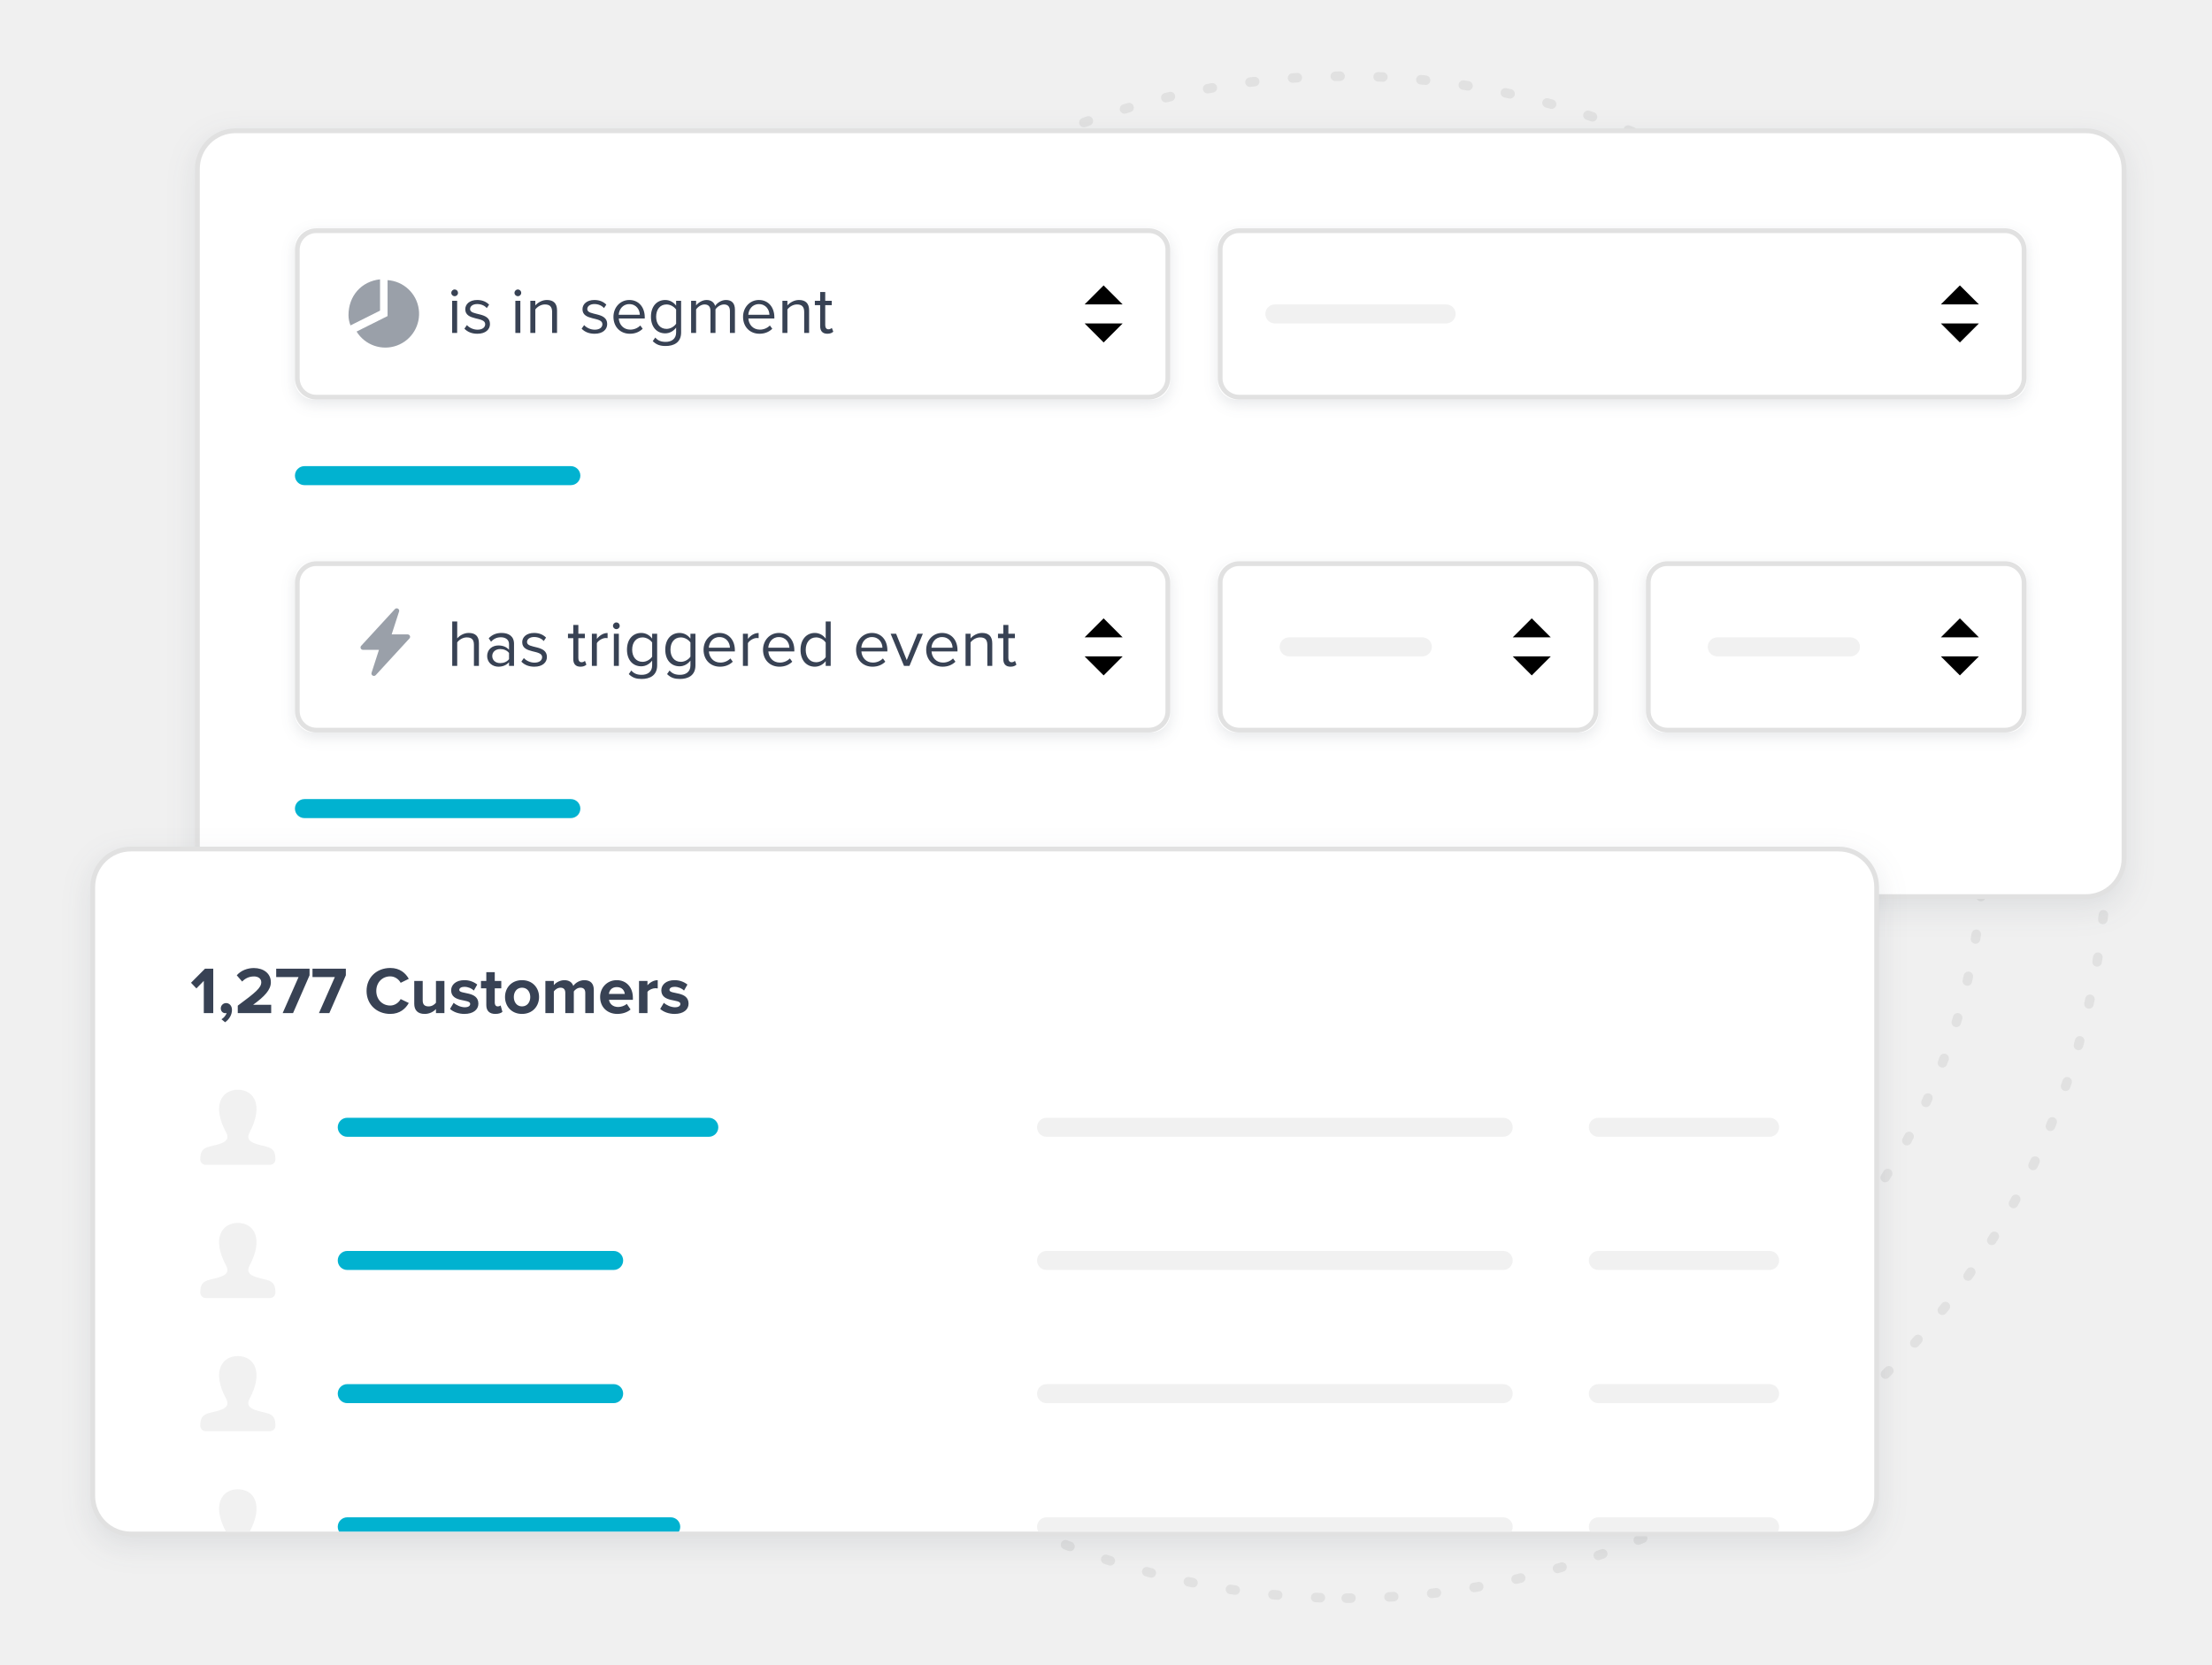
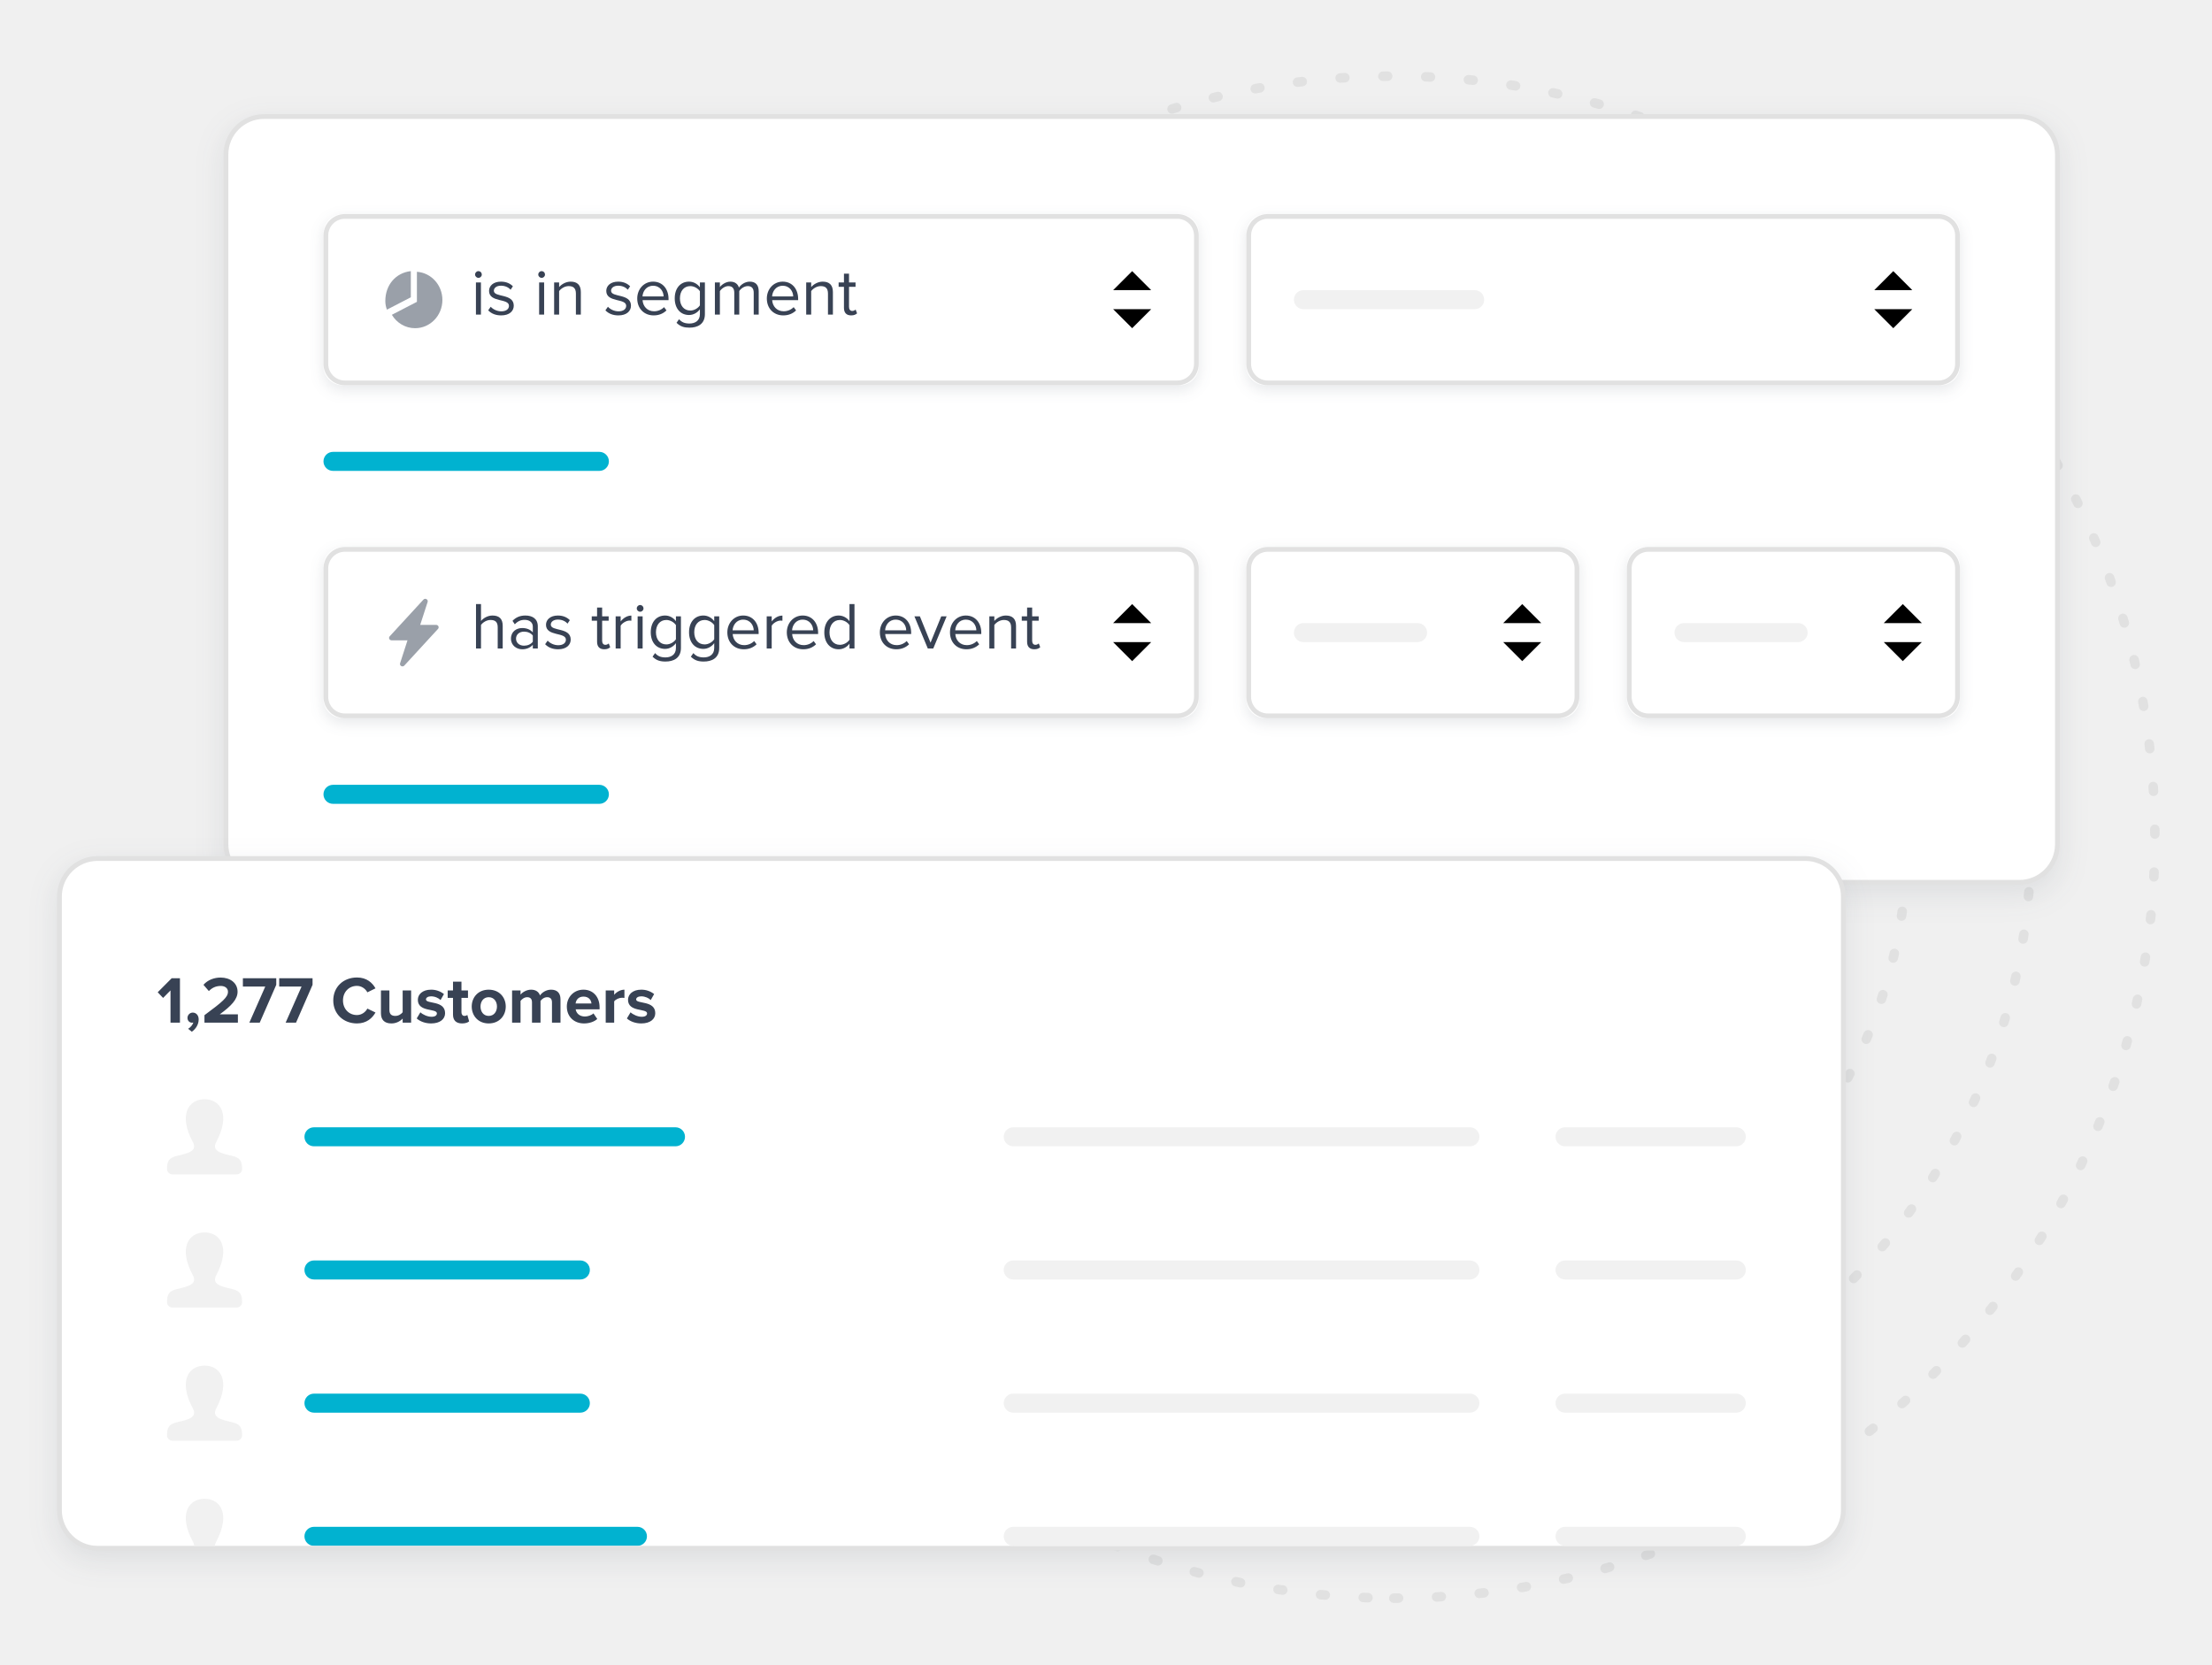
<svg xmlns="http://www.w3.org/2000/svg" xmlns:xlink="http://www.w3.org/1999/xlink" width="465" height="350" viewBox="0 0 465 350">
  <defs>
-     <rect id="b" width="404" height="160" x="0" y="0" rx="8" />
-     <filter id="a" width="105.4%" height="113.8%" x="-2.7%" y="-5.6%" filterUnits="objectBoundingBox">
+     <rect id="b" width="384" height="160" x="0" y="0" rx="8" />
+     <filter id="a" width="105.7%" height="113.8%" x="-2.9%" y="-5.6%" filterUnits="objectBoundingBox">
      <feMorphology in="SourceAlpha" operator="dilate" radius="1" result="shadowSpreadOuter1" />
      <feOffset dy="2" in="shadowSpreadOuter1" result="shadowOffsetOuter1" />
      <feGaussianBlur in="shadowOffsetOuter1" result="shadowBlurOuter1" stdDeviation="3" />
      <feComposite in="shadowBlurOuter1" in2="SourceAlpha" operator="out" result="shadowBlurOuter1" />
      <feColorMatrix in="shadowBlurOuter1" values="0 0 0 0 0.208 0 0 0 0 0.259 0 0 0 0 0.329 0 0 0 0.101 0" />
    </filter>
    <rect id="d" width="184" height="36" x="0" y="0" rx="4" />
    <filter id="c" width="105.4%" height="127.8%" x="-2.7%" y="-11.1%" filterUnits="objectBoundingBox">
      <feOffset dy="1" in="SourceAlpha" result="shadowOffsetOuter1" />
      <feGaussianBlur in="shadowOffsetOuter1" result="shadowBlurOuter1" stdDeviation="1.5" />
      <feComposite in="shadowBlurOuter1" in2="SourceAlpha" operator="out" result="shadowBlurOuter1" />
      <feColorMatrix in="shadowBlurOuter1" values="0 0 0 0 0.208 0 0 0 0 0.259 0 0 0 0 0.329 0 0 0 0.12 0" />
    </filter>
-     <rect id="f" width="80" height="36" x="0" y="0" rx="4" />
-     <filter id="e" width="112.5%" height="127.8%" x="-6.2%" y="-11.1%" filterUnits="objectBoundingBox">
+     <rect id="f" width="70" height="36" x="0" y="0" rx="4" />
+     <filter id="e" width="114.3%" height="127.8%" x="-7.1%" y="-11.1%" filterUnits="objectBoundingBox">
      <feOffset dy="1" in="SourceAlpha" result="shadowOffsetOuter1" />
      <feGaussianBlur in="shadowOffsetOuter1" result="shadowBlurOuter1" stdDeviation="1.5" />
      <feComposite in="shadowBlurOuter1" in2="SourceAlpha" operator="out" result="shadowBlurOuter1" />
      <feColorMatrix in="shadowBlurOuter1" values="0 0 0 0 0.208 0 0 0 0 0.259 0 0 0 0 0.329 0 0 0 0.12 0" />
    </filter>
-     <rect id="h" width="80" height="36" x="0" y="0" rx="4" />
-     <filter id="g" width="112.5%" height="127.8%" x="-6.2%" y="-11.1%" filterUnits="objectBoundingBox">
+     <rect id="h" width="70" height="36" x="0" y="0" rx="4" />
+     <filter id="g" width="114.3%" height="127.8%" x="-7.1%" y="-11.1%" filterUnits="objectBoundingBox">
      <feOffset dy="1" in="SourceAlpha" result="shadowOffsetOuter1" />
      <feGaussianBlur in="shadowOffsetOuter1" result="shadowBlurOuter1" stdDeviation="1.5" />
      <feComposite in="shadowBlurOuter1" in2="SourceAlpha" operator="out" result="shadowBlurOuter1" />
      <feColorMatrix in="shadowBlurOuter1" values="0 0 0 0 0.208 0 0 0 0 0.259 0 0 0 0 0.329 0 0 0 0.12 0" />
    </filter>
    <rect id="j" width="184" height="36" x="0" y="0" rx="4" />
    <filter id="i" width="105.4%" height="127.8%" x="-2.7%" y="-11.1%" filterUnits="objectBoundingBox">
      <feOffset dy="1" in="SourceAlpha" result="shadowOffsetOuter1" />
      <feGaussianBlur in="shadowOffsetOuter1" result="shadowBlurOuter1" stdDeviation="1.5" />
      <feComposite in="shadowBlurOuter1" in2="SourceAlpha" operator="out" result="shadowBlurOuter1" />
      <feColorMatrix in="shadowBlurOuter1" values="0 0 0 0 0.208 0 0 0 0 0.259 0 0 0 0 0.329 0 0 0 0.12 0" />
    </filter>
-     <rect id="l" width="170" height="36" x="0" y="0" rx="4" />
-     <filter id="k" width="105.9%" height="127.8%" x="-2.9%" y="-11.1%" filterUnits="objectBoundingBox">
+     <rect id="l" width="150" height="36" x="0" y="0" rx="4" />
+     <filter id="k" width="106.7%" height="127.8%" x="-3.3%" y="-11.1%" filterUnits="objectBoundingBox">
      <feOffset dy="1" in="SourceAlpha" result="shadowOffsetOuter1" />
      <feGaussianBlur in="shadowOffsetOuter1" result="shadowBlurOuter1" stdDeviation="1.5" />
      <feComposite in="shadowBlurOuter1" in2="SourceAlpha" operator="out" result="shadowBlurOuter1" />
      <feColorMatrix in="shadowBlurOuter1" values="0 0 0 0 0.208 0 0 0 0 0.259 0 0 0 0 0.329 0 0 0 0.12 0" />
    </filter>
-     <rect id="m" width="374" height="143" x="0" y="0" rx="8" />
-     <filter id="n" width="105.9%" height="115.4%" x="-2.9%" y="-6.3%" filterUnits="objectBoundingBox">
+     <rect id="m" width="374" height="144" x="0" y="0" rx="8" />
+     <filter id="n" width="105.9%" height="115.3%" x="-2.9%" y="-6.2%" filterUnits="objectBoundingBox">
      <feMorphology in="SourceAlpha" operator="dilate" radius="1" result="shadowSpreadOuter1" />
      <feOffset dy="2" in="shadowSpreadOuter1" result="shadowOffsetOuter1" />
      <feGaussianBlur in="shadowOffsetOuter1" result="shadowBlurOuter1" stdDeviation="3" />
      <feComposite in="shadowBlurOuter1" in2="SourceAlpha" operator="out" result="shadowBlurOuter1" />
      <feColorMatrix in="shadowBlurOuter1" values="0 0 0 0 0.208 0 0 0 0 0.259 0 0 0 0 0.329 0 0 0 0.101 0" />
    </filter>
  </defs>
  <g fill="none" fill-rule="evenodd">
    <g stroke="#E1E1E1" stroke-dasharray="1 8" stroke-linecap="round" stroke-linejoin="round" stroke-width="2">
-       <path d="M283 336c88.366 0 160-71.634 160-160S371.366 16 283 16 123 87.634 123 176s71.634 160 160 160z" />
-       <path d="M283 310c74.006 0 134-59.994 134-134S357.006 42 283 42s-134 59.994-134 134 59.994 134 134 134z" />
-       <path d="M283 284c59.647 0 108-48.353 108-108S342.647 68 283 68s-108 48.353-108 108 48.353 108 108 108z" />
-       <path d="M283 258c45.287 0 82-36.713 82-82s-36.713-82-82-82-82 36.713-82 82 36.713 82 82 82z" />
+       <path d="M293 336c88.366 0 160-71.634 160-160S381.366 16 293 16 133 87.634 133 176s71.634 160 160 160z" />
+       <path d="M293 310c74.006 0 134-59.994 134-134S367.006 42 293 42s-134 59.994-134 134 59.994 134 134 134z" />
+       <path d="M293 284c59.647 0 108-48.353 108-108S352.647 68 293 68s-108 48.353-108 108 48.353 108 108 108z" />
+       <path d="M293 258c45.287 0 82-36.713 82-82s-36.713-82-82-82-82 36.713-82 82 36.713 82 82 82z" />
    </g>
-     <g transform="translate(42 28)">
+     <g transform="translate(48 25)">
      <use fill="#000" filter="url(#a)" xlink:href="#b" />
-       <rect width="405" height="161" x="-.5" y="-.5" fill="#FFF" stroke="#E1E1E1" rx="8" />
+       <rect width="385" height="161" x="-.5" y="-.5" fill="#FFF" stroke="#E1E1E1" rx="8" />
      <g transform="translate(20 90)">
        <use fill="#000" filter="url(#c)" xlink:href="#d" />
        <rect width="183" height="35" x=".5" y=".5" fill="#FFF" stroke="#E1E1E1" stroke-linejoin="square" rx="4" />
-         <path fill="#384254" fill-rule="nonzero" d="M34.114 22v-4.942c.392-.546 1.176-1.05 1.988-1.05.924 0 1.526.336 1.526 1.54V22h1.05v-4.774c0-1.47-.742-2.156-2.156-2.156-1.022 0-1.946.574-2.408 1.148v-3.556h-1.05V22h1.05zm8.652.168c.91 0 1.694-.322 2.24-.938V22h1.05v-4.648c0-1.638-1.176-2.282-2.618-2.282-1.106 0-1.974.364-2.702 1.12l.49.728c.602-.658 1.26-.938 2.072-.938.98 0 1.708.518 1.708 1.414v1.218c-.546-.616-1.316-.91-2.24-.91-1.148 0-2.352.7-2.352 2.226 0 1.47 1.218 2.24 2.352 2.24zm.392-.756c-.994 0-1.68-.616-1.68-1.484 0-.854.686-1.47 1.68-1.47.728 0 1.442.28 1.848.826v1.288c-.406.56-1.12.84-1.848.84zm7.168.756c1.736 0 2.646-.91 2.646-2.044 0-2.632-4.186-1.666-4.186-3.136 0-.602.574-1.064 1.498-1.064.882 0 1.61.364 2.016.854l.49-.728c-.532-.546-1.344-.98-2.506-.98-1.61 0-2.506.882-2.506 1.946 0 2.506 4.186 1.498 4.186 3.136 0 .672-.574 1.162-1.61 1.162-.924 0-1.778-.448-2.226-.966l-.532.756c.686.714 1.61 1.064 2.73 1.064zm9.702 0c.602 0 .98-.182 1.246-.434l-.308-.798a.994.994 0 0 1-.714.294c-.448 0-.672-.364-.672-.868v-4.2h1.372v-.924H59.58V13.39h-1.064v1.848h-1.12v.924h1.12v4.424c0 1.008.504 1.582 1.512 1.582zM63.472 22v-4.788c.308-.546 1.19-1.078 1.848-1.078.154 0 .28.014.406.028v-1.078c-.924 0-1.708.532-2.254 1.232v-1.078h-1.05V22h1.05zm4.102-7.728c.392 0 .7-.308.7-.7a.705.705 0 0 0-.7-.714.717.717 0 0 0-.714.714c0 .392.322.7.714.7zM68.092 22v-6.762h-1.05V22h1.05zm4.816 2.744c1.652 0 3.234-.7 3.234-2.842v-6.664h-1.05v1.022c-.546-.742-1.372-1.19-2.282-1.19-1.778 0-3.01 1.344-3.01 3.514 0 2.184 1.246 3.5 3.01 3.5.952 0 1.778-.518 2.282-1.204v1.022c0 1.428-1.064 1.974-2.184 1.974-.966 0-1.638-.252-2.198-.91l-.532.756c.812.798 1.596 1.022 2.73 1.022zm.168-3.598c-1.372 0-2.184-1.078-2.184-2.562 0-1.498.812-2.576 2.184-2.576.826 0 1.638.504 2.016 1.078v2.968c-.378.588-1.19 1.092-2.016 1.092zm7.882 3.598c1.652 0 3.234-.7 3.234-2.842v-6.664h-1.05v1.022c-.546-.742-1.372-1.19-2.282-1.19-1.778 0-3.01 1.344-3.01 3.514 0 2.184 1.246 3.5 3.01 3.5.952 0 1.778-.518 2.282-1.204v1.022c0 1.428-1.064 1.974-2.184 1.974-.966 0-1.638-.252-2.198-.91l-.532.756c.812.798 1.596 1.022 2.73 1.022zm.168-3.598c-1.372 0-2.184-1.078-2.184-2.562 0-1.498.812-2.576 2.184-2.576.826 0 1.638.504 2.016 1.078v2.968c-.378.588-1.19 1.092-2.016 1.092zm8.232 1.022c1.092 0 2.002-.378 2.688-1.05l-.504-.686a2.943 2.943 0 0 1-2.1.868c-1.456 0-2.338-1.064-2.422-2.338h5.46v-.266c0-2.03-1.204-3.626-3.248-3.626-1.932 0-3.332 1.582-3.332 3.542 0 2.114 1.442 3.556 3.458 3.556zm2.086-3.99h-4.438c.056-1.022.77-2.24 2.212-2.24 1.54 0 2.212 1.246 2.226 2.24zM95.224 22v-4.788c.308-.546 1.19-1.078 1.848-1.078.154 0 .28.014.406.028v-1.078c-.924 0-1.708.532-2.254 1.232v-1.078h-1.05V22h1.05zm6.636.168c1.092 0 2.002-.378 2.688-1.05l-.504-.686a2.943 2.943 0 0 1-2.1.868c-1.456 0-2.338-1.064-2.422-2.338h5.46v-.266c0-2.03-1.204-3.626-3.248-3.626-1.932 0-3.332 1.582-3.332 3.542 0 2.114 1.442 3.556 3.458 3.556zm2.086-3.99h-4.438c.056-1.022.77-2.24 2.212-2.24 1.54 0 2.212 1.246 2.226 2.24zm5.348 3.99c.952 0 1.778-.49 2.282-1.176V22h1.05v-9.338h-1.05v3.598c-.546-.742-1.372-1.19-2.282-1.19-1.764 0-3.01 1.386-3.01 3.556 0 2.198 1.246 3.542 3.01 3.542zm.266-.938c-1.372 0-2.184-1.106-2.184-2.604s.812-2.618 2.184-2.618c.826 0 1.652.504 2.016 1.092v3.052c-.364.588-1.19 1.078-2.016 1.078zm11.858.938c1.092 0 2.002-.378 2.688-1.05l-.504-.686a2.943 2.943 0 0 1-2.1.868c-1.456 0-2.338-1.064-2.422-2.338h5.46v-.266c0-2.03-1.204-3.626-3.248-3.626-1.932 0-3.332 1.582-3.332 3.542 0 2.114 1.442 3.556 3.458 3.556zm2.086-3.99h-4.438c.056-1.022.77-2.24 2.212-2.24 1.54 0 2.212 1.246 2.226 2.24zM129.188 22l2.814-6.762h-1.134l-2.254 5.544-2.24-5.544h-1.148L128.04 22h1.148zm6.972.168c1.092 0 2.002-.378 2.688-1.05l-.504-.686a2.943 2.943 0 0 1-2.1.868c-1.456 0-2.338-1.064-2.422-2.338h5.46v-.266c0-2.03-1.204-3.626-3.248-3.626-1.932 0-3.332 1.582-3.332 3.542 0 2.114 1.442 3.556 3.458 3.556zm2.086-3.99h-4.438c.056-1.022.77-2.24 2.212-2.24 1.54 0 2.212 1.246 2.226 2.24zm3.78 3.822v-4.942c.406-.546 1.176-1.05 2.002-1.05.91 0 1.526.364 1.526 1.568V22h1.036v-4.746c0-1.47-.742-2.184-2.142-2.184-1.022 0-1.946.574-2.422 1.148v-.98h-1.05V22h1.05zm8.4.168c.602 0 .98-.182 1.246-.434l-.308-.798a.994.994 0 0 1-.714.294c-.448 0-.672-.364-.672-.868v-4.2h1.372v-.924h-1.372V13.39h-1.064v1.848h-1.12v.924h1.12v4.424c0 1.008.504 1.582 1.512 1.582z" />
-         <path fill="#9AA0A9" fill-rule="nonzero" d="M24.077 16.222c.3-.327.062-.845-.388-.845h-3.355l1.56-4.82c.168-.52-.512-.897-.886-.49l-7.085 7.71c-.3.328-.062.846.388.846h3.353l-1.557 4.82c-.169.52.511.897.885.49l7.085-7.71z" />
+         <path fill="#384254" fill-rule="nonzero" d="M33.114 21.338v-4.942c.392-.546 1.176-1.05 1.988-1.05.924 0 1.526.336 1.526 1.54v4.452h1.05v-4.774c0-1.47-.742-2.156-2.156-2.156-1.022 0-1.946.574-2.408 1.148V12h-1.05v9.338h1.05zm8.652.168c.91 0 1.694-.322 2.24-.938v.77h1.05V16.69c0-1.638-1.176-2.282-2.618-2.282-1.106 0-1.974.364-2.702 1.12l.49.728c.602-.658 1.26-.938 2.072-.938.98 0 1.708.518 1.708 1.414v1.218c-.546-.616-1.316-.91-2.24-.91-1.148 0-2.352.7-2.352 2.226 0 1.47 1.218 2.24 2.352 2.24zm.392-.756c-.994 0-1.68-.616-1.68-1.484 0-.854.686-1.47 1.68-1.47.728 0 1.442.28 1.848.826v1.288c-.406.56-1.12.84-1.848.84zm7.168.756c1.736 0 2.646-.91 2.646-2.044 0-2.632-4.186-1.666-4.186-3.136 0-.602.574-1.064 1.498-1.064.882 0 1.61.364 2.016.854l.49-.728c-.532-.546-1.344-.98-2.506-.98-1.61 0-2.506.882-2.506 1.946 0 2.506 4.186 1.498 4.186 3.136 0 .672-.574 1.162-1.61 1.162-.924 0-1.778-.448-2.226-.966l-.532.756c.686.714 1.61 1.064 2.73 1.064zm9.702 0c.602 0 .98-.182 1.246-.434l-.308-.798a.994.994 0 0 1-.714.294c-.448 0-.672-.364-.672-.868v-4.2h1.372v-.924H58.58v-1.848h-1.064v1.848h-1.12v.924h1.12v4.424c0 1.008.504 1.582 1.512 1.582zm3.444-.168V16.55c.308-.546 1.19-1.078 1.848-1.078.154 0 .28.014.406.028v-1.078c-.924 0-1.708.532-2.254 1.232v-1.078h-1.05v6.762h1.05zm4.102-7.728c.392 0 .7-.308.7-.7a.705.705 0 0 0-.7-.714.717.717 0 0 0-.714.714c0 .392.322.7.714.7zm.518 7.728v-6.762h-1.05v6.762h1.05zm4.816 2.744c1.652 0 3.234-.7 3.234-2.842v-6.664h-1.05v1.022c-.546-.742-1.372-1.19-2.282-1.19-1.778 0-3.01 1.344-3.01 3.514 0 2.184 1.246 3.5 3.01 3.5.952 0 1.778-.518 2.282-1.204v1.022c0 1.428-1.064 1.974-2.184 1.974-.966 0-1.638-.252-2.198-.91l-.532.756c.812.798 1.596 1.022 2.73 1.022zm.168-3.598c-1.372 0-2.184-1.078-2.184-2.562 0-1.498.812-2.576 2.184-2.576.826 0 1.638.504 2.016 1.078v2.968c-.378.588-1.19 1.092-2.016 1.092zm7.882 3.598c1.652 0 3.234-.7 3.234-2.842v-6.664h-1.05v1.022c-.546-.742-1.372-1.19-2.282-1.19-1.778 0-3.01 1.344-3.01 3.514 0 2.184 1.246 3.5 3.01 3.5.952 0 1.778-.518 2.282-1.204v1.022c0 1.428-1.064 1.974-2.184 1.974-.966 0-1.638-.252-2.198-.91l-.532.756c.812.798 1.596 1.022 2.73 1.022zm.168-3.598c-1.372 0-2.184-1.078-2.184-2.562 0-1.498.812-2.576 2.184-2.576.826 0 1.638.504 2.016 1.078v2.968c-.378.588-1.19 1.092-2.016 1.092zm8.232 1.022c1.092 0 2.002-.378 2.688-1.05l-.504-.686a2.943 2.943 0 0 1-2.1.868c-1.456 0-2.338-1.064-2.422-2.338h5.46v-.266c0-2.03-1.204-3.626-3.248-3.626-1.932 0-3.332 1.582-3.332 3.542 0 2.114 1.442 3.556 3.458 3.556zm2.086-3.99h-4.438c.056-1.022.77-2.24 2.212-2.24 1.54 0 2.212 1.246 2.226 2.24zm3.78 3.822V16.55c.308-.546 1.19-1.078 1.848-1.078.154 0 .28.014.406.028v-1.078c-.924 0-1.708.532-2.254 1.232v-1.078h-1.05v6.762h1.05zm6.636.168c1.092 0 2.002-.378 2.688-1.05l-.504-.686a2.943 2.943 0 0 1-2.1.868c-1.456 0-2.338-1.064-2.422-2.338h5.46v-.266c0-2.03-1.204-3.626-3.248-3.626-1.932 0-3.332 1.582-3.332 3.542 0 2.114 1.442 3.556 3.458 3.556zm2.086-3.99h-4.438c.056-1.022.77-2.24 2.212-2.24 1.54 0 2.212 1.246 2.226 2.24zm5.348 3.99c.952 0 1.778-.49 2.282-1.176v1.008h1.05V12h-1.05v3.598c-.546-.742-1.372-1.19-2.282-1.19-1.764 0-3.01 1.386-3.01 3.556 0 2.198 1.246 3.542 3.01 3.542zm.266-.938c-1.372 0-2.184-1.106-2.184-2.604s.812-2.618 2.184-2.618c.826 0 1.652.504 2.016 1.092v3.052c-.364.588-1.19 1.078-2.016 1.078zm11.858.938c1.092 0 2.002-.378 2.688-1.05l-.504-.686a2.943 2.943 0 0 1-2.1.868c-1.456 0-2.338-1.064-2.422-2.338h5.46v-.266c0-2.03-1.204-3.626-3.248-3.626-1.932 0-3.332 1.582-3.332 3.542 0 2.114 1.442 3.556 3.458 3.556zm2.086-3.99h-4.438c.056-1.022.77-2.24 2.212-2.24 1.54 0 2.212 1.246 2.226 2.24zm5.684 3.822l2.814-6.762h-1.134l-2.254 5.544-2.24-5.544h-1.148l2.814 6.762h1.148zm6.972.168c1.092 0 2.002-.378 2.688-1.05l-.504-.686a2.943 2.943 0 0 1-2.1.868c-1.456 0-2.338-1.064-2.422-2.338h5.46v-.266c0-2.03-1.204-3.626-3.248-3.626-1.932 0-3.332 1.582-3.332 3.542 0 2.114 1.442 3.556 3.458 3.556zm2.086-3.99h-4.438c.056-1.022.77-2.24 2.212-2.24 1.54 0 2.212 1.246 2.226 2.24zm3.78 3.822v-4.942c.406-.546 1.176-1.05 2.002-1.05.91 0 1.526.364 1.526 1.568v4.424h1.036v-4.746c0-1.47-.742-2.184-2.142-2.184-1.022 0-1.946.574-2.422 1.148v-.98h-1.05v6.762h1.05zm8.4.168c.602 0 .98-.182 1.246-.434l-.308-.798a.994.994 0 0 1-.714.294c-.448 0-.672-.364-.672-.868v-4.2h1.372v-.924h-1.372v-1.848h-1.064v1.848h-1.12v.924h1.12v4.424c0 1.008.504 1.582 1.512 1.582z" />
+         <path d="M10 9h18v18H10z" />
+         <path fill="#9AA0A9" fill-rule="nonzero" d="M24.077 17.222c.3-.327.062-.845-.388-.845h-3.355l1.56-4.82c.168-.52-.512-.897-.886-.49l-7.085 7.71c-.3.328-.062.846.388.846h3.353l-1.557 4.82c-.169.52.511.897.885.49l7.085-7.71z" />
        <path d="M170 12l4 4h-8zm4 8l-4 4-4-4z" fill="#000" />
        <g transform="translate(194)">
          <use fill="#000" filter="url(#e)" xlink:href="#f" />
-           <rect width="79" height="35" x=".5" y=".5" fill="#FFF" stroke="#E1E1E1" stroke-linejoin="square" rx="4" />
-           <rect width="32" height="4" x="13" y="16" fill="#F1F1F1" rx="2" />
-           <path d="M66 12l4 4h-8zm4 8l-4 4-4-4z" fill="#000" />
+           <rect width="69" height="35" x=".5" y=".5" fill="#FFF" stroke="#E1E1E1" stroke-linejoin="square" rx="4" />
+           <rect width="28" height="4" x="10" y="16" fill="#F1F1F1" rx="2" />
+           <path d="M58 12l4 4h-8zm4 8l-4 4-4-4z" fill="#000" />
        </g>
-         <g transform="translate(284)">
+         <g transform="translate(274)">
          <use fill="#000" filter="url(#g)" xlink:href="#h" />
-           <rect width="79" height="35" x=".5" y=".5" fill="#FFF" stroke="#E1E1E1" stroke-linejoin="square" rx="4" />
-           <rect width="32" height="4" x="13" y="16" fill="#F1F1F1" rx="2" />
-           <path d="M66 12l4 4h-8zm4 8l-4 4-4-4z" fill="#000" />
+           <rect width="69" height="35" x=".5" y=".5" fill="#FFF" stroke="#E1E1E1" stroke-linejoin="square" rx="4" />
+           <rect width="28" height="4" x="10" y="16" fill="#F1F1F1" rx="2" />
+           <path d="M58 12l4 4h-8zm4 8l-4 4-4-4z" fill="#000" />
        </g>
        <rect width="60" height="4" fill="#01B2D0" rx="2" transform="translate(0 50)" />
      </g>
      <g transform="translate(20 20)">
        <use fill="#000" filter="url(#i)" xlink:href="#j" />
        <rect width="183" height="35" x=".5" y=".5" fill="#FFF" stroke="#E1E1E1" stroke-linejoin="square" rx="4" />
-         <path fill="#384254" fill-rule="nonzero" d="M33.582 14.272c.392 0 .7-.308.7-.7a.705.705 0 0 0-.7-.714.717.717 0 0 0-.714.714c0 .392.322.7.714.7zM34.1 22v-6.762h-1.05V22h1.05zm4.256.168c1.736 0 2.646-.91 2.646-2.044 0-2.632-4.186-1.666-4.186-3.136 0-.602.574-1.064 1.498-1.064.882 0 1.61.364 2.016.854l.49-.728c-.532-.546-1.344-.98-2.506-.98-1.61 0-2.506.882-2.506 1.946 0 2.506 4.186 1.498 4.186 3.136 0 .672-.574 1.162-1.61 1.162-.924 0-1.778-.448-2.226-.966l-.532.756c.686.714 1.61 1.064 2.73 1.064zm8.512-7.896c.392 0 .7-.308.7-.7a.705.705 0 0 0-.7-.714.717.717 0 0 0-.714.714c0 .392.322.7.714.7zM47.386 22v-6.762h-1.05V22h1.05zm3.15 0v-4.942c.406-.546 1.176-1.05 2.002-1.05.91 0 1.526.364 1.526 1.568V22H55.1v-4.746c0-1.47-.742-2.184-2.142-2.184-1.022 0-1.946.574-2.422 1.148v-.98h-1.05V22h1.05zm12.46.168c1.736 0 2.646-.91 2.646-2.044 0-2.632-4.186-1.666-4.186-3.136 0-.602.574-1.064 1.498-1.064.882 0 1.61.364 2.016.854l.49-.728c-.532-.546-1.344-.98-2.506-.98-1.61 0-2.506.882-2.506 1.946 0 2.506 4.186 1.498 4.186 3.136 0 .672-.574 1.162-1.61 1.162-.924 0-1.778-.448-2.226-.966l-.532.756c.686.714 1.61 1.064 2.73 1.064zm7.42 0c1.092 0 2.002-.378 2.688-1.05l-.504-.686a2.943 2.943 0 0 1-2.1.868c-1.456 0-2.338-1.064-2.422-2.338h5.46v-.266c0-2.03-1.204-3.626-3.248-3.626-1.932 0-3.332 1.582-3.332 3.542 0 2.114 1.442 3.556 3.458 3.556zm2.086-3.99h-4.438c.056-1.022.77-2.24 2.212-2.24 1.54 0 2.212 1.246 2.226 2.24zm5.446 6.566c1.652 0 3.234-.7 3.234-2.842v-6.664h-1.05v1.022c-.546-.742-1.372-1.19-2.282-1.19-1.778 0-3.01 1.344-3.01 3.514 0 2.184 1.246 3.5 3.01 3.5.952 0 1.778-.518 2.282-1.204v1.022c0 1.428-1.064 1.974-2.184 1.974-.966 0-1.638-.252-2.198-.91l-.532.756c.812.798 1.596 1.022 2.73 1.022zm.168-3.598c-1.372 0-2.184-1.078-2.184-2.562 0-1.498.812-2.576 2.184-2.576.826 0 1.638.504 2.016 1.078v2.968c-.378.588-1.19 1.092-2.016 1.092zm6.216.854v-4.942c.364-.546 1.092-1.05 1.778-1.05.896 0 1.246.546 1.246 1.4V22h1.05v-4.956c.35-.546 1.092-1.036 1.792-1.036.882 0 1.246.546 1.246 1.4V22h1.05v-4.886c0-1.358-.658-2.044-1.89-2.044-.98 0-1.89.644-2.268 1.26-.196-.7-.784-1.26-1.806-1.26-1.008 0-1.904.714-2.198 1.148v-.98h-1.05V22h1.05zm13.328.168c1.092 0 2.002-.378 2.688-1.05l-.504-.686a2.943 2.943 0 0 1-2.1.868c-1.456 0-2.338-1.064-2.422-2.338h5.46v-.266c0-2.03-1.204-3.626-3.248-3.626-1.932 0-3.332 1.582-3.332 3.542 0 2.114 1.442 3.556 3.458 3.556zm2.086-3.99h-4.438c.056-1.022.77-2.24 2.212-2.24 1.54 0 2.212 1.246 2.226 2.24zm3.78 3.822v-4.942c.406-.546 1.176-1.05 2.002-1.05.91 0 1.526.364 1.526 1.568V22h1.036v-4.746c0-1.47-.742-2.184-2.142-2.184-1.022 0-1.946.574-2.422 1.148v-.98h-1.05V22h1.05zm8.4.168c.602 0 .98-.182 1.246-.434l-.308-.798a.994.994 0 0 1-.714.294c-.448 0-.672-.364-.672-.868v-4.2h1.372v-.924h-1.372V13.39h-1.064v1.848h-1.12v.924h1.12v4.424c0 1.008.504 1.582 1.512 1.582z" />
-         <path fill="#9AA0A9" d="M19.474 10.895a7.099 7.099 0 1 1-6.514 10.813l6.514-3.257v-7.556zm-1.582-.168v6.581l-6.21 3.106a5.818 5.818 0 0 1-.422-2.158c0-4.075 2.732-7.106 6.632-7.529z" />
+         <path fill="#384254" fill-rule="nonzero" d="M32.582 13.414c.392 0 .7-.308.7-.7a.705.705 0 0 0-.7-.714.717.717 0 0 0-.714.714c0 .392.322.7.714.7zm.518 7.728V14.38h-1.05v6.762h1.05zm4.256.168c1.736 0 2.646-.91 2.646-2.044 0-2.632-4.186-1.666-4.186-3.136 0-.602.574-1.064 1.498-1.064.882 0 1.61.364 2.016.854l.49-.728c-.532-.546-1.344-.98-2.506-.98-1.61 0-2.506.882-2.506 1.946 0 2.506 4.186 1.498 4.186 3.136 0 .672-.574 1.162-1.61 1.162-.924 0-1.778-.448-2.226-.966l-.532.756c.686.714 1.61 1.064 2.73 1.064zm8.512-7.896c.392 0 .7-.308.7-.7a.705.705 0 0 0-.7-.714.717.717 0 0 0-.714.714c0 .392.322.7.714.7zm.518 7.728V14.38h-1.05v6.762h1.05zm3.15 0V16.2c.406-.546 1.176-1.05 2.002-1.05.91 0 1.526.364 1.526 1.568v4.424H54.1v-4.746c0-1.47-.742-2.184-2.142-2.184-1.022 0-1.946.574-2.422 1.148v-.98h-1.05v6.762h1.05zm12.46.168c1.736 0 2.646-.91 2.646-2.044 0-2.632-4.186-1.666-4.186-3.136 0-.602.574-1.064 1.498-1.064.882 0 1.61.364 2.016.854l.49-.728c-.532-.546-1.344-.98-2.506-.98-1.61 0-2.506.882-2.506 1.946 0 2.506 4.186 1.498 4.186 3.136 0 .672-.574 1.162-1.61 1.162-.924 0-1.778-.448-2.226-.966l-.532.756c.686.714 1.61 1.064 2.73 1.064zm7.42 0c1.092 0 2.002-.378 2.688-1.05l-.504-.686a2.943 2.943 0 0 1-2.1.868c-1.456 0-2.338-1.064-2.422-2.338h5.46v-.266c0-2.03-1.204-3.626-3.248-3.626-1.932 0-3.332 1.582-3.332 3.542 0 2.114 1.442 3.556 3.458 3.556zm2.086-3.99h-4.438c.056-1.022.77-2.24 2.212-2.24 1.54 0 2.212 1.246 2.226 2.24zm5.446 6.566c1.652 0 3.234-.7 3.234-2.842V14.38h-1.05v1.022c-.546-.742-1.372-1.19-2.282-1.19-1.778 0-3.01 1.344-3.01 3.514 0 2.184 1.246 3.5 3.01 3.5.952 0 1.778-.518 2.282-1.204v1.022c0 1.428-1.064 1.974-2.184 1.974-.966 0-1.638-.252-2.198-.91l-.532.756c.812.798 1.596 1.022 2.73 1.022zm.168-3.598c-1.372 0-2.184-1.078-2.184-2.562 0-1.498.812-2.576 2.184-2.576.826 0 1.638.504 2.016 1.078v2.968c-.378.588-1.19 1.092-2.016 1.092zm6.216.854V16.2c.364-.546 1.092-1.05 1.778-1.05.896 0 1.246.546 1.246 1.4v4.592h1.05v-4.956c.35-.546 1.092-1.036 1.792-1.036.882 0 1.246.546 1.246 1.4v4.592h1.05v-4.886c0-1.358-.658-2.044-1.89-2.044-.98 0-1.89.644-2.268 1.26-.196-.7-.784-1.26-1.806-1.26-1.008 0-1.904.714-2.198 1.148v-.98h-1.05v6.762h1.05zm13.328.168c1.092 0 2.002-.378 2.688-1.05l-.504-.686a2.943 2.943 0 0 1-2.1.868c-1.456 0-2.338-1.064-2.422-2.338h5.46v-.266c0-2.03-1.204-3.626-3.248-3.626-1.932 0-3.332 1.582-3.332 3.542 0 2.114 1.442 3.556 3.458 3.556zm2.086-3.99h-4.438c.056-1.022.77-2.24 2.212-2.24 1.54 0 2.212 1.246 2.226 2.24zm3.78 3.822V16.2c.406-.546 1.176-1.05 2.002-1.05.91 0 1.526.364 1.526 1.568v4.424h1.036v-4.746c0-1.47-.742-2.184-2.142-2.184-1.022 0-1.946.574-2.422 1.148v-.98h-1.05v6.762h1.05zm8.4.168c.602 0 .98-.182 1.246-.434l-.308-.798a.994.994 0 0 1-.714.294c-.448 0-.672-.364-.672-.868v-4.2h1.372v-.924h-1.372v-1.848h-1.064v1.848h-1.12v.924h1.12v4.424c0 1.008.504 1.582 1.512 1.582z" />
+         <path fill="#9AA0A9" d="M19.643 12.14c2.991.204 5.357 2.778 5.357 5.923C25 21.343 22.43 24 19.26 24c-2.064 0-3.874-1.126-4.885-2.817l5.268-2.723v-6.32zm-1.28-.14v5.504L13.341 20.1A5.011 5.011 0 0 1 13 18.296c0-3.408 2.209-5.943 5.363-6.296z" />
        <path d="M170 12l4 4h-8zm4 8l-4 4-4-4z" fill="#000" />
        <rect width="60" height="4" fill="#01B2D0" rx="2" transform="translate(0 50)" />
        <g transform="translate(194)">
          <use fill="#000" filter="url(#k)" xlink:href="#l" />
-           <rect width="169" height="35" x=".5" y=".5" fill="#FFF" stroke="#E1E1E1" stroke-linejoin="square" rx="4" />
+           <rect width="149" height="35" x=".5" y=".5" fill="#FFF" stroke="#E1E1E1" stroke-linejoin="square" rx="4" />
          <rect width="40" height="4" x="10" y="16" fill="#F1F1F1" rx="2" />
-           <path d="M156 12l4 4h-8zm4 8l-4 4-4-4z" fill="#000" />
+           <path d="M136 12l4 4h-8zm4 8l-4 4-4-4z" fill="#000" />
        </g>
      </g>
    </g>
-     <g transform="translate(20 179)">
+     <g transform="translate(13 181)">
      <mask id="o" fill="#fff">
        <use xlink:href="#m" />
      </mask>
      <use fill="#000" filter="url(#n)" xlink:href="#m" />
-       <rect width="375" height="144" x="-.5" y="-.5" fill="#FFF" stroke="#E1E1E1" rx="8" />
+       <rect width="375" height="145" x="-.5" y="-.5" fill="#FFF" stroke="#E1E1E1" rx="8" />
      <g mask="url(#o)">
        <g transform="translate(20 48)">
          <rect width="80" height="4" x="31" y="8" fill="#01B2D0" rx="2" />
          <rect width="100" height="4" x="178" y="8" fill="#F1F1F1" rx="2" />
          <rect width="40" height="4" x="294" y="8" fill="#F1F1F1" rx="2" />
          <path fill="#F1F1F1" d="M15.807 14.01c-2.264-.522-4.37-.98-3.35-2.906C15.562 5.24 13.28 2.105 10 2.105c-3.344 0-5.57 3.257-2.456 9 1.05 1.937-1.135 2.394-3.35 2.907-1.83.422-2.066 1.285-2.089 2.746a1.13 1.13 0 0 0 1.136 1.137h13.517c.628 0 1.146-.51 1.137-1.137-.023-1.462-.259-2.325-2.088-2.747z" />
        </g>
      </g>
      <g mask="url(#o)">
        <g transform="translate(20 76)">
          <rect width="60" height="4" x="31" y="8" fill="#01B2D0" rx="2" />
          <rect width="100" height="4" x="178" y="8" fill="#F1F1F1" rx="2" />
          <rect width="40" height="4" x="294" y="8" fill="#F1F1F1" rx="2" />
          <path fill="#F1F1F1" d="M15.807 14.01c-2.264-.522-4.37-.98-3.35-2.906C15.562 5.24 13.28 2.105 10 2.105c-3.344 0-5.57 3.257-2.456 9 1.05 1.937-1.135 2.394-3.35 2.907-1.83.422-2.066 1.285-2.089 2.746a1.13 1.13 0 0 0 1.136 1.137h13.517c.628 0 1.146-.51 1.137-1.137-.023-1.462-.259-2.325-2.088-2.747z" />
        </g>
      </g>
      <g mask="url(#o)">
        <g transform="translate(20 104)">
          <rect width="60" height="4" x="31" y="8" fill="#01B2D0" rx="2" />
          <rect width="100" height="4" x="178" y="8" fill="#F1F1F1" rx="2" />
          <rect width="40" height="4" x="294" y="8" fill="#F1F1F1" rx="2" />
          <path fill="#F1F1F1" d="M15.807 14.01c-2.264-.522-4.37-.98-3.35-2.906C15.562 5.24 13.28 2.105 10 2.105c-3.344 0-5.57 3.257-2.456 9 1.05 1.937-1.135 2.394-3.35 2.907-1.83.422-2.066 1.285-2.089 2.746a1.13 1.13 0 0 0 1.136 1.137h13.517c.628 0 1.146-.51 1.137-1.137-.023-1.462-.259-2.325-2.088-2.747z" />
        </g>
      </g>
      <g mask="url(#o)">
        <g transform="translate(20 132)">
          <rect width="72" height="4" x="31" y="8" fill="#01B2D0" rx="2" />
          <rect width="100" height="4" x="178" y="8" fill="#F1F1F1" rx="2" />
          <rect width="40" height="4" x="294" y="8" fill="#F1F1F1" rx="2" />
          <path fill="#F1F1F1" d="M15.807 14.01c-2.264-.522-4.37-.98-3.35-2.906C15.562 5.24 13.28 2.105 10 2.105c-3.344 0-5.57 3.257-2.456 9 1.05 1.937-1.135 2.394-3.35 2.907-1.83.422-2.066 1.285-2.089 2.746a1.13 1.13 0 0 0 1.136 1.137h13.517c.628 0 1.146-.51 1.137-1.137-.023-1.462-.259-2.325-2.088-2.747z" />
        </g>
      </g>
      <path fill="#384254" fill-rule="nonzero" d="M24.83 34v-9.338h-1.736l-2.94 2.954 1.134 1.19 1.554-1.582V34h1.988zm2.492 1.918c.868-.616 1.442-1.554 1.442-2.604 0-.91-.588-1.428-1.246-1.428a1.12 1.12 0 0 0-1.106 1.12c0 .588.42 1.008.952 1.008a.948.948 0 0 0 .266-.042c-.112.49-.63 1.078-1.078 1.316l.77.63zM37.01 34v-1.75h-3.808c2.422-1.764 3.738-3.15 3.738-4.746 0-1.862-1.568-2.982-3.57-2.982-1.302 0-2.688.476-3.598 1.526l1.134 1.316c.63-.658 1.442-1.078 2.506-1.078.77 0 1.512.392 1.512 1.218 0 1.148-1.12 2.1-4.942 4.928V34h7.028zm4.592 0l3.472-7.952v-1.386H38.06v1.75h4.704L39.418 34h2.184zm7.63 0l3.472-7.952v-1.386H45.69v1.75h4.704L47.048 34h2.184zm12.81.168c2.044 0 3.234-1.134 3.892-2.296l-1.708-.826c-.392.756-1.232 1.358-2.184 1.358-1.708 0-2.94-1.302-2.94-3.066 0-1.764 1.232-3.066 2.94-3.066.952 0 1.792.602 2.184 1.358l1.708-.84c-.658-1.176-1.848-2.282-3.892-2.282-2.814 0-4.984 1.946-4.984 4.83 0 2.87 2.17 4.83 4.984 4.83zm7.224 0a3.216 3.216 0 0 0 2.38-1.022V34h1.778v-6.762h-1.778v4.578c-.308.392-.854.77-1.54.77-.756 0-1.246-.308-1.246-1.246v-4.102h-1.778v4.802c0 1.316.7 2.128 2.184 2.128zm8.358 0c1.876 0 2.94-.91 2.94-2.156 0-2.73-4.018-1.89-4.018-2.884 0-.378.42-.658 1.064-.658.826 0 1.596.364 2.002.784l.714-1.26a4.308 4.308 0 0 0-2.716-.924c-1.792 0-2.772.994-2.772 2.128 0 2.66 4.004 1.75 4.004 2.856 0 .42-.364.714-1.134.714-.84 0-1.834-.462-2.338-.938l-.77 1.288c.714.658 1.848 1.05 3.024 1.05zm6.51 0c.742 0 1.218-.196 1.484-.434l-.378-1.358c-.098.112-.35.21-.616.21-.392 0-.616-.322-.616-.756v-3.038h1.372v-1.554h-1.372V25.39H82.23v1.848h-1.12v1.554h1.12v3.514c0 1.218.658 1.862 1.904 1.862zm5.6 0c2.24 0 3.584-1.638 3.584-3.556 0-1.918-1.344-3.542-3.584-3.542-2.226 0-3.57 1.624-3.57 3.542 0 1.918 1.344 3.556 3.57 3.556zm0-1.582c-1.106 0-1.722-.91-1.722-1.974 0-1.05.616-1.96 1.722-1.96 1.12 0 1.736.91 1.736 1.96 0 1.064-.616 1.974-1.736 1.974zM96.426 34v-4.564c.266-.364.784-.784 1.4-.784.728 0 1.008.448 1.008 1.078V34h1.792v-4.564c.252-.364.77-.784 1.4-.784.728 0 1.008.448 1.008 1.078V34h1.792v-4.886c0-1.386-.742-2.044-1.988-2.044-1.036 0-1.932.616-2.324 1.218-.238-.756-.882-1.218-1.876-1.218-1.036 0-1.918.644-2.212 1.036v-.868h-1.778V34h1.778zm13.342.168c1.05 0 2.114-.322 2.786-.938l-.798-1.176c-.434.42-1.218.658-1.792.658-1.148 0-1.82-.686-1.946-1.512h5.026v-.42c0-2.198-1.358-3.71-3.388-3.71-2.044 0-3.5 1.582-3.5 3.542 0 2.17 1.554 3.556 3.612 3.556zm1.568-4.2h-3.332c.07-.672.546-1.442 1.652-1.442 1.176 0 1.624.798 1.68 1.442zM116.11 34v-4.466c.294-.434 1.078-.77 1.666-.77.21 0 .364.014.49.042V27.07c-.84 0-1.666.49-2.156 1.078v-.91h-1.778V34h1.778zm5.698.168c1.876 0 2.94-.91 2.94-2.156 0-2.73-4.018-1.89-4.018-2.884 0-.378.42-.658 1.064-.658.826 0 1.596.364 2.002.784l.714-1.26a4.308 4.308 0 0 0-2.716-.924c-1.792 0-2.772.994-2.772 2.128 0 2.66 4.004 1.75 4.004 2.856 0 .42-.364.714-1.134.714-.84 0-1.834-.462-2.338-.938l-.77 1.288c.714.658 1.848 1.05 3.024 1.05z" mask="url(#o)" />
    </g>
  </g>
</svg>
